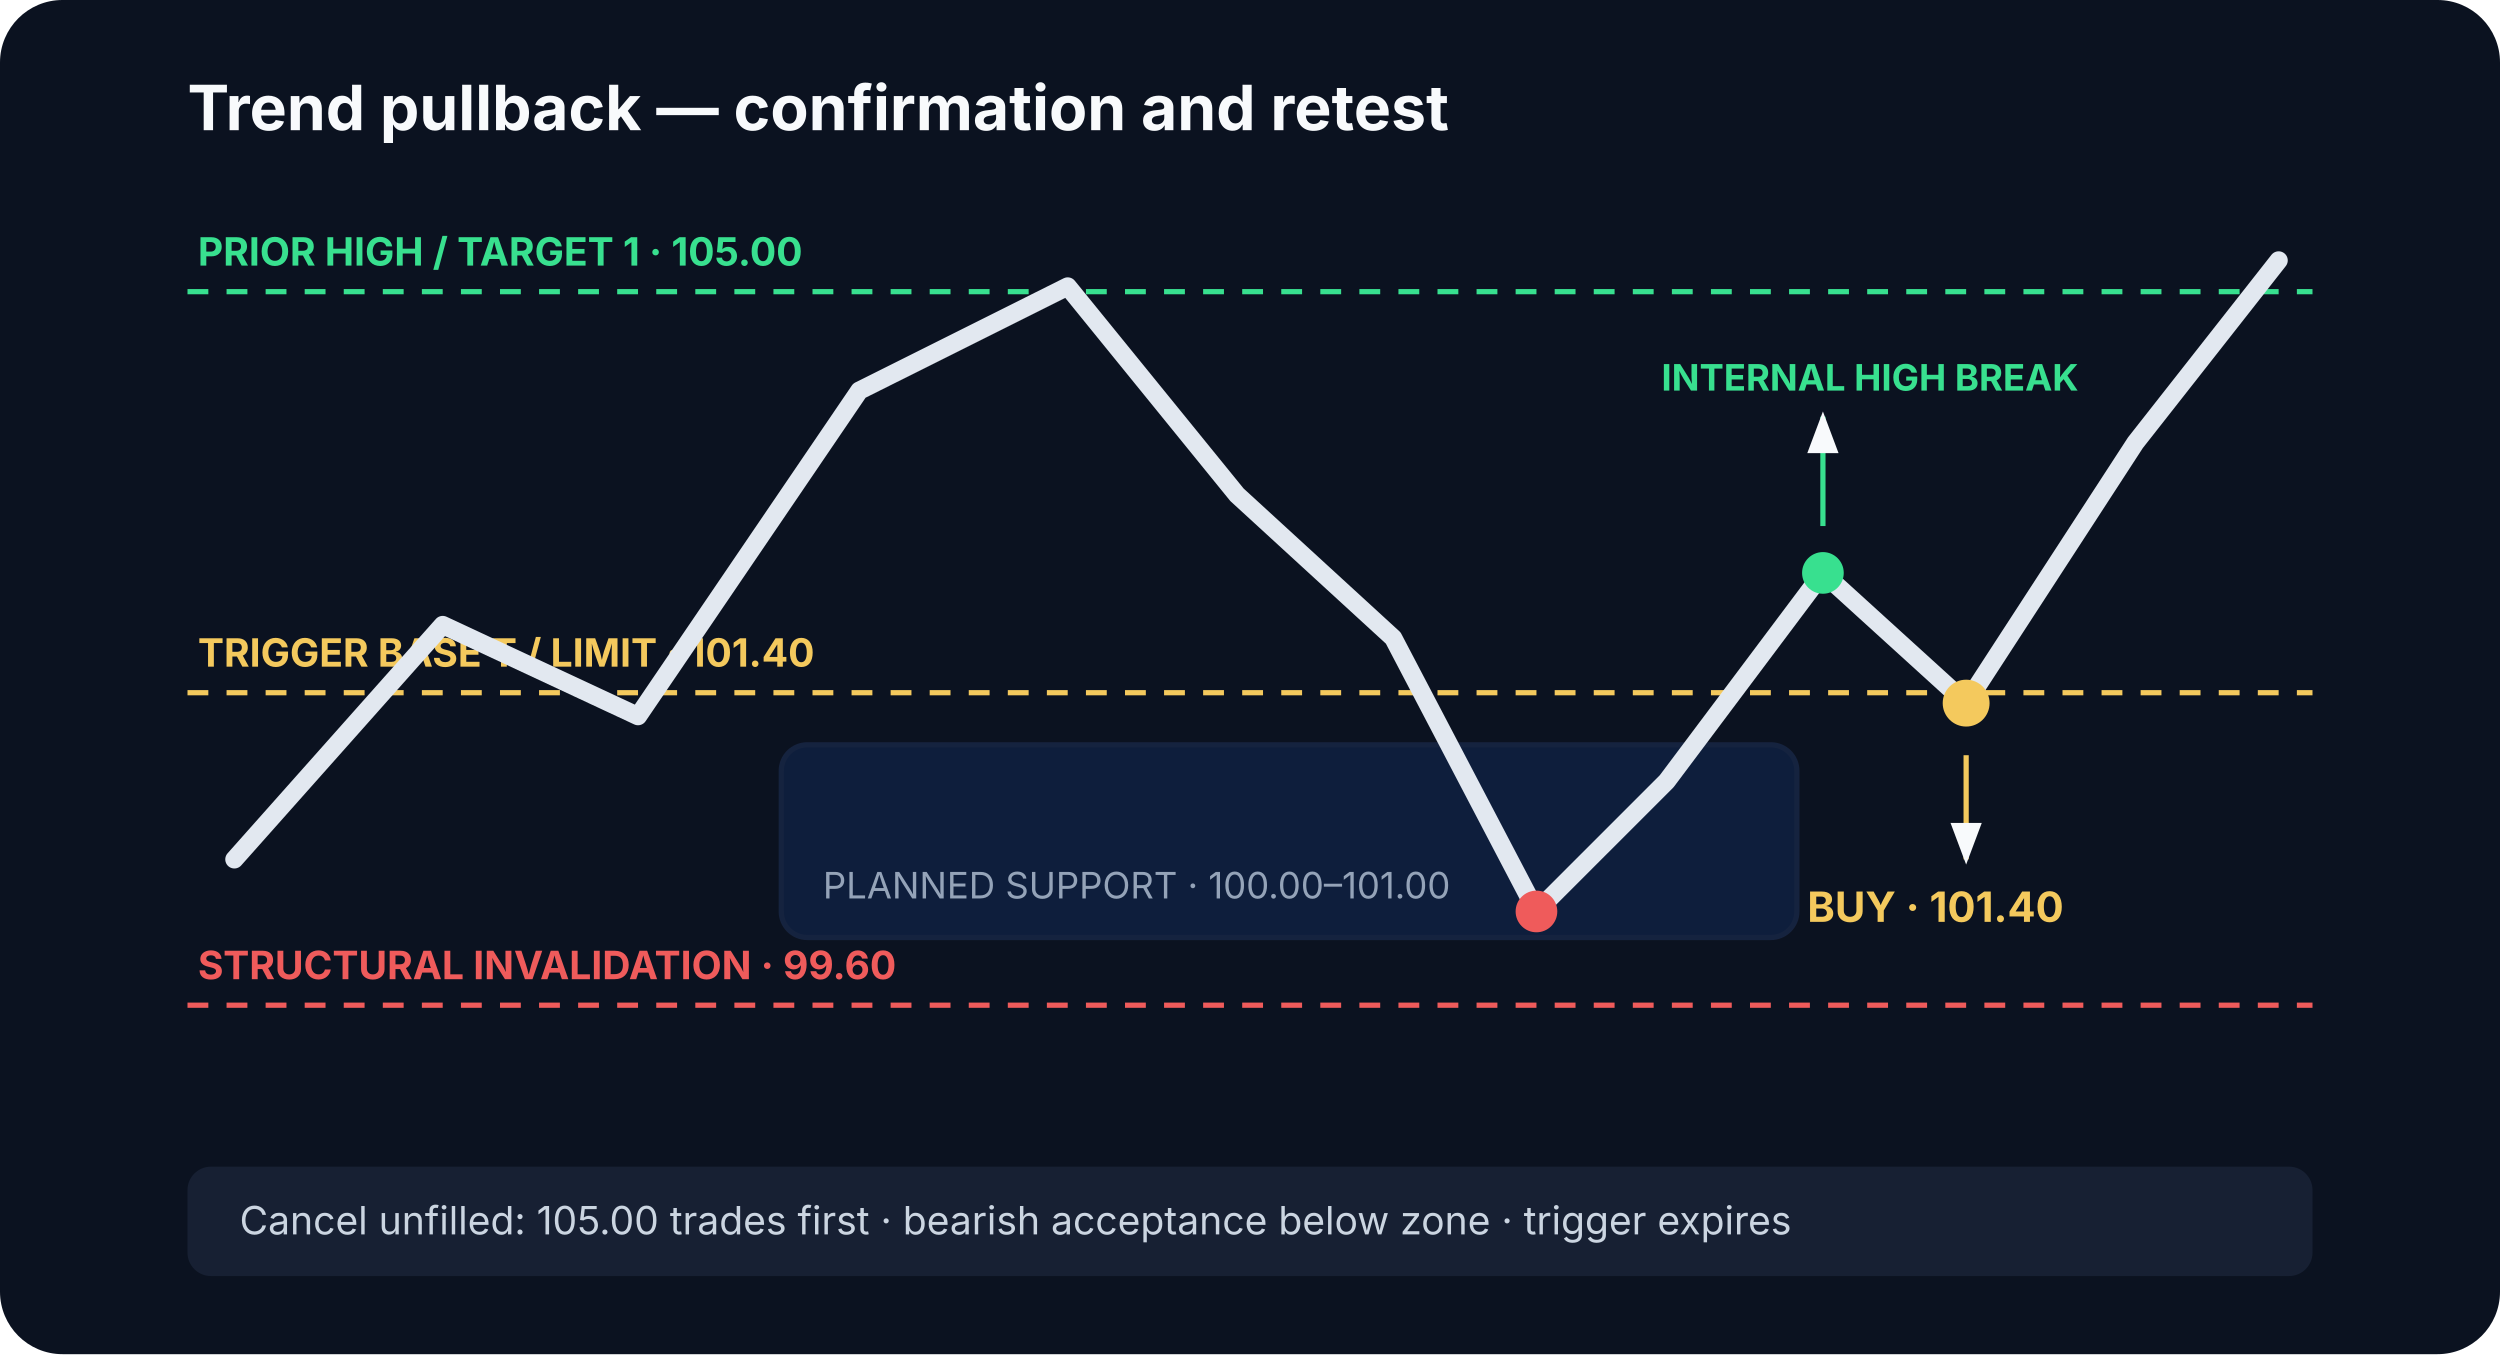
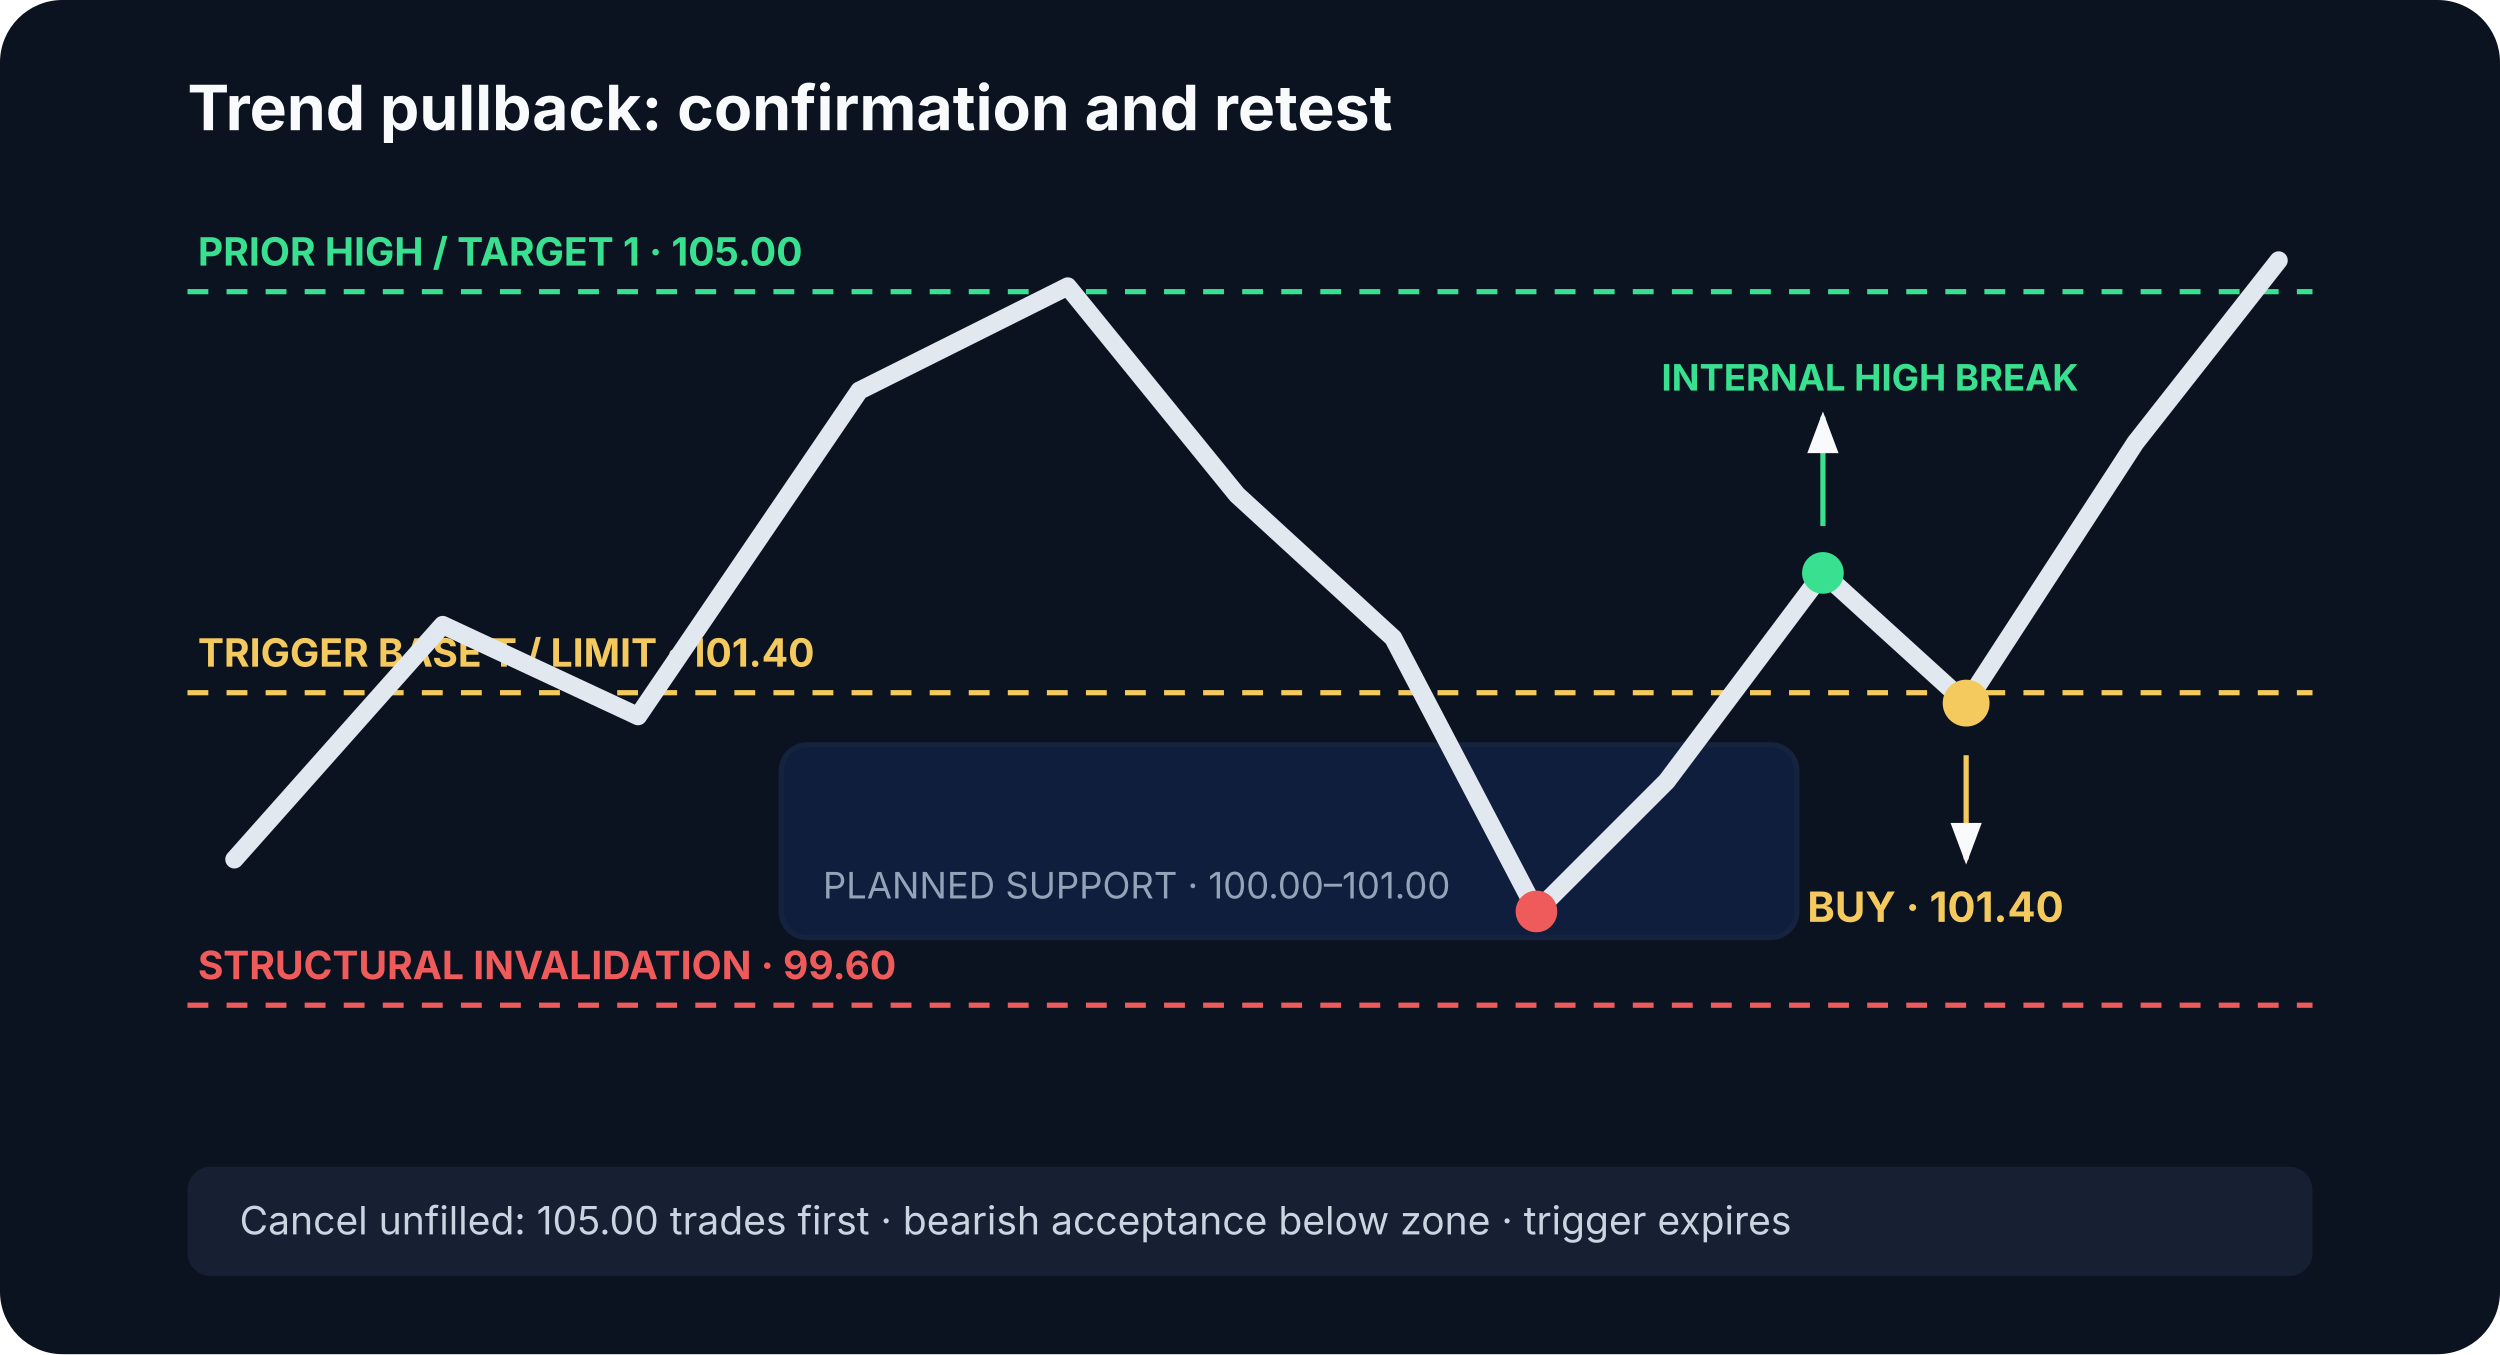
<svg xmlns="http://www.w3.org/2000/svg" viewBox="0 0 960 520" role="img" aria-labelledby="title desc">
  <defs>
    <marker id="arrow" markerWidth="9" markerHeight="9" refX="7" refY="3" orient="auto">
      <path d="M0 0L8 3L0 6Z" fill="#f8fafc" />
    </marker>
  </defs>
  <rect width="960" height="520" rx="24" fill="#0b1220" />
  <g font-family="Inter,Arial,sans-serif">
-     <text x="72" y="50" fill="#f8fafc" font-size="24" font-weight="700">Trend pullback — confirmation and retest</text>
+     <text x="72" y="50" fill="#f8fafc" font-size="24" font-weight="700">Trend pullback: confirmation and retest</text>
    <rect x="300" y="286" width="390" height="74" rx="10" fill="#2563eb" opacity=".14" stroke="#5b8cff" stroke-width="2" />
    <text x="316" y="345" fill="#94a3b8" font-size="14">PLANNED SUPPORT · 100.00–101.00</text>
    <g stroke-width="2" stroke-dasharray="8 7">
      <path d="M72 112H888" stroke="#38e08f" />
      <path d="M72 266H888" stroke="#f4c95d" />
      <path d="M72 386H888" stroke="#ef5b5b" />
    </g>
    <g font-size="15" font-weight="700">
      <text x="76" y="102" fill="#38e08f">PRIOR HIGH / TARGET 1 · 105.00</text>
      <text x="76" y="256" fill="#f4c95d">TRIGGER BASE T / LIMIT · 101.40</text>
      <text x="76" y="376" fill="#ef5b5b">STRUCTURAL INVALIDATION · 99.60</text>
    </g>
    <path d="M90 330L170 240L245 275L330 150L410 110L475 190L535 245L590 350L640 300L700 220L755 270L820 170L875 100" fill="none" stroke="#e2e8f0" stroke-width="7" stroke-linecap="round" stroke-linejoin="round" />
    <circle cx="590" cy="350" r="8" fill="#ef5b5b" />
    <circle cx="700" cy="220" r="8" fill="#38e08f" />
    <circle cx="755" cy="270" r="9" fill="#f4c95d" />
    <path d="M700 202V160" stroke="#38e08f" stroke-width="2" marker-end="url(#arrow)" />
    <text x="638" y="150" fill="#38e08f" font-size="14" font-weight="700">INTERNAL HIGH BREAK</text>
    <path d="M755 290V330" stroke="#f4c95d" stroke-width="2" marker-end="url(#arrow)" />
    <text x="694" y="354" fill="#f4c95d" font-size="16" font-weight="700">BUY · 101.40</text>
    <rect x="72" y="448" width="816" height="42" rx="9" fill="#172033" />
    <text x="92" y="474" fill="#cbd5e1" font-size="15">Cancel unfilled: 105.00 trades first · bearish acceptance below zone · trigger expires</text>
  </g>
</svg>
